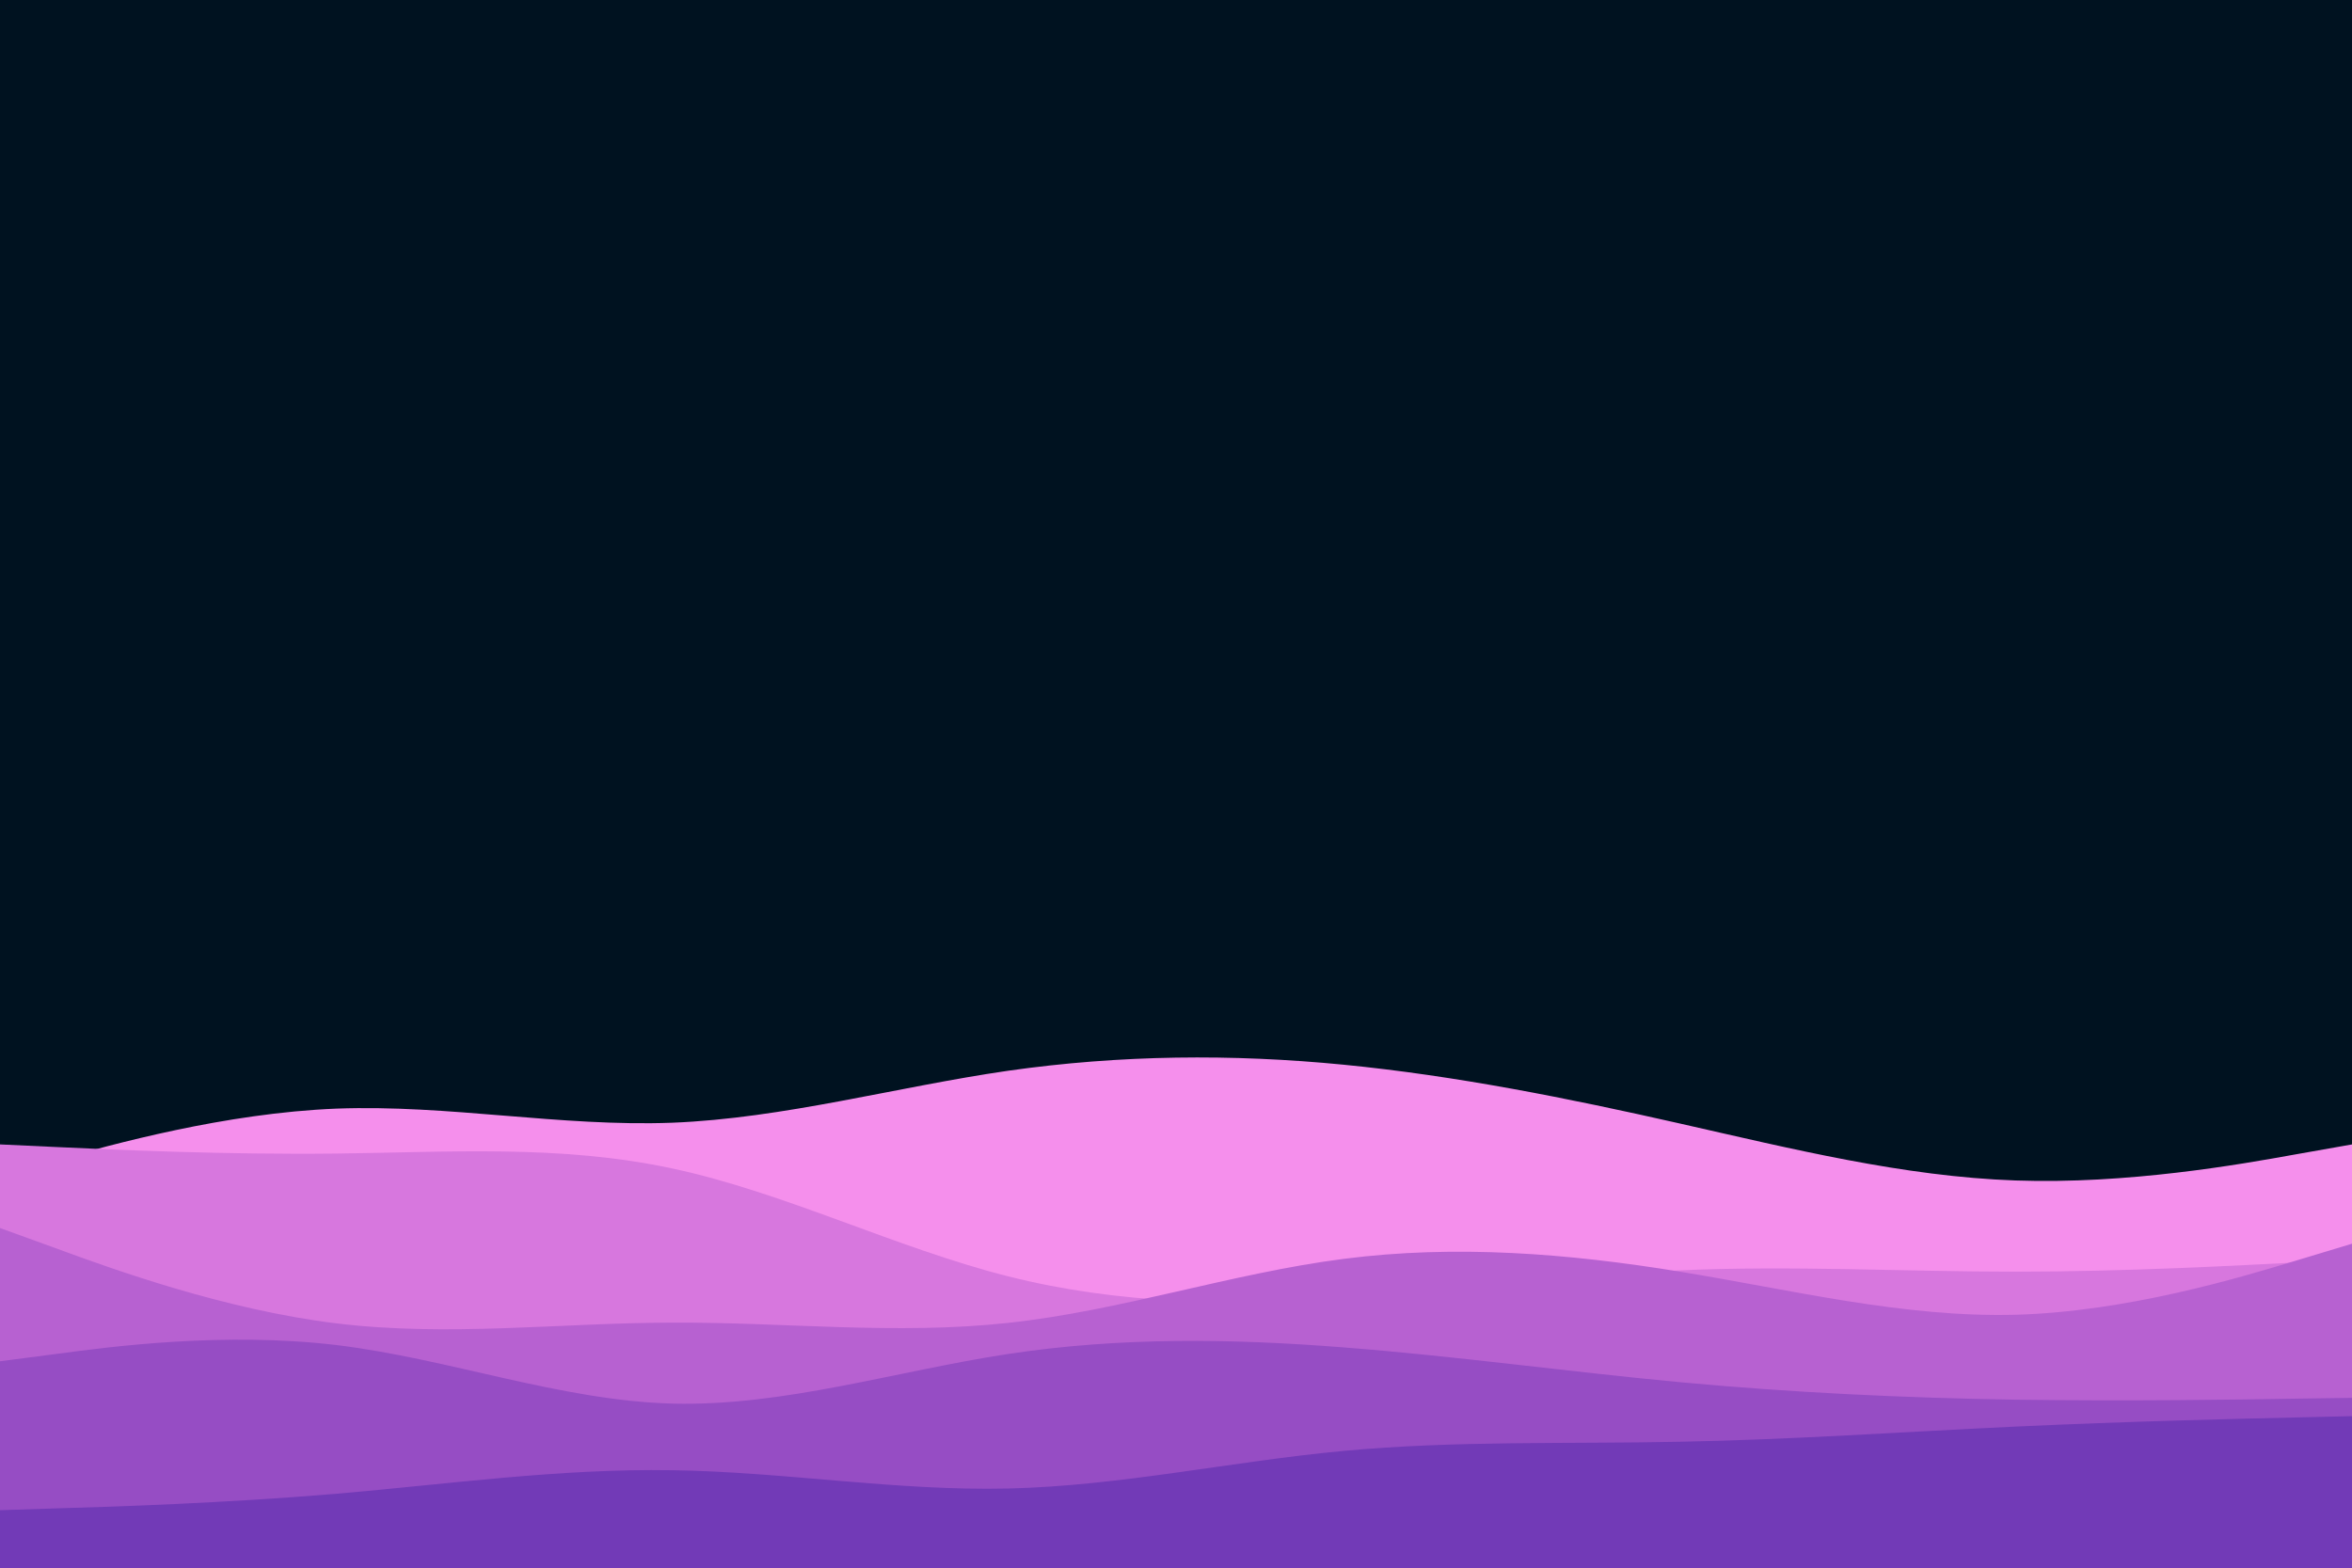
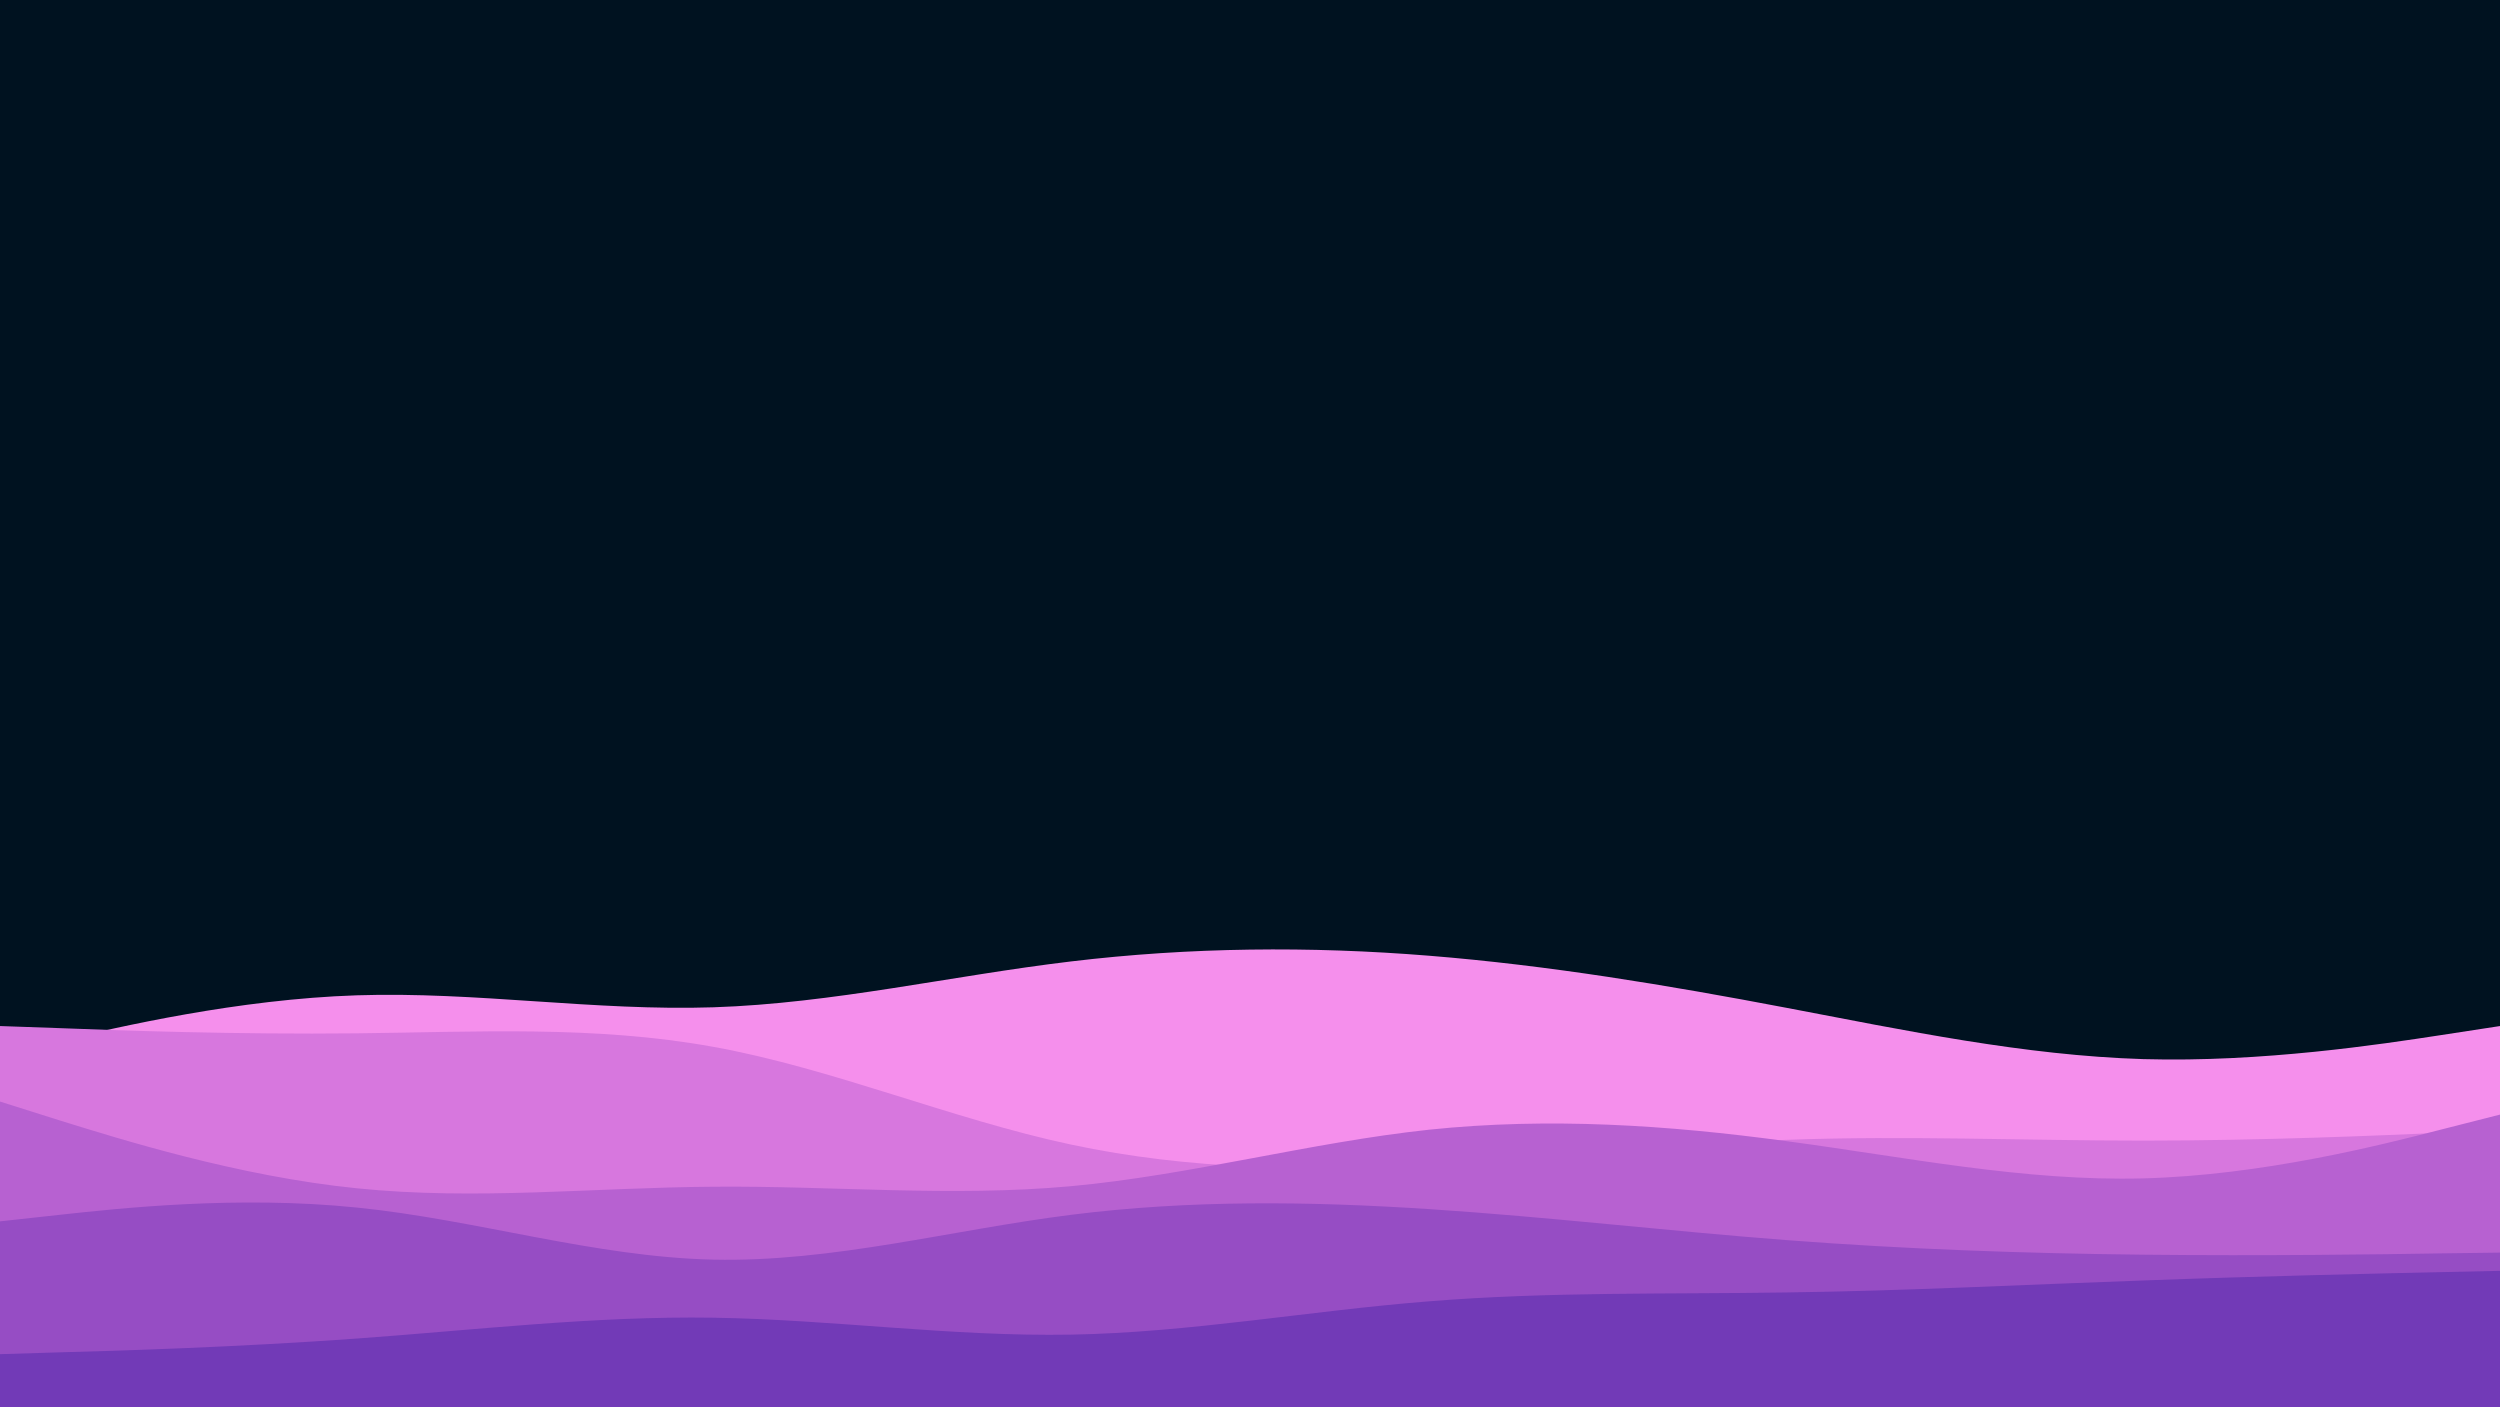
- <svg xmlns="http://www.w3.org/2000/svg" id="visual" viewBox="0 0 900 600" width="100%" height="100%" version="1.1">
-   <rect x="0" y="0" width="900" height="600" fill="#001220" />
-   <path d="M0 450L21.5 444C43 438 86 426 128.8 424.3C171.7 422.7 214.3 431.3 257.2 429.7C300 428 343 416 385.8 409.8C428.7 403.7 471.3 403.3 514.2 407.5C557 411.7 600 420.3 642.8 430C685.7 439.7 728.3 450.3 771.2 451.8C814 453.3 857 445.7 878.5 441.8L900 438L900 601L878.5 601C857 601 814 601 771.2 601C728.3 601 685.7 601 642.8 601C600 601 557 601 514.2 601C471.3 601 428.7 601 385.8 601C343 601 300 601 257.2 601C214.3 601 171.7 601 128.8 601C86 601 43 601 21.5 601L0 601Z" fill="#f58fec" />
-   <path d="M0 438L21.5 439C43 440 86 442 128.8 441.5C171.7 441 214.3 438 257.2 447.2C300 456.3 343 477.7 385.8 488.5C428.7 499.3 471.3 499.7 514.2 496.8C557 494 600 488 642.8 486.2C685.7 484.3 728.3 486.7 771.2 486.7C814 486.7 857 484.3 878.5 483.2L900 482L900 601L878.5 601C857 601 814 601 771.2 601C728.3 601 685.7 601 642.8 601C600 601 557 601 514.2 601C471.3 601 428.7 601 385.8 601C343 601 300 601 257.2 601C214.3 601 171.7 601 128.8 601C86 601 43 601 21.5 601L0 601Z" fill="#d777de" />
-   <path d="M0 470L21.5 477.8C43 485.7 86 501.3 128.8 506.5C171.7 511.7 214.3 506.3 257.2 506.2C300 506 343 511 385.8 506.3C428.7 501.7 471.3 487.3 514.2 481.8C557 476.3 600 479.7 642.8 486.7C685.7 493.7 728.3 504.3 771.2 503.2C814 502 857 489 878.5 482.5L900 476L900 601L878.5 601C857 601 814 601 771.2 601C728.3 601 685.7 601 642.8 601C600 601 557 601 514.2 601C471.3 601 428.7 601 385.8 601C343 601 300 601 257.2 601C214.3 601 171.7 601 128.8 601C86 601 43 601 21.5 601L0 601Z" fill="#b761d1" />
-   <path d="M0 521L21.5 518.2C43 515.3 86 509.7 128.8 514.8C171.7 520 214.3 536 257.2 537.2C300 538.3 343 524.7 385.8 518.2C428.7 511.7 471.3 512.3 514.2 515.7C557 519 600 525 642.8 529C685.7 533 728.3 535 771.2 535.7C814 536.3 857 535.7 878.5 535.3L900 535L900 601L878.5 601C857 601 814 601 771.2 601C728.3 601 685.7 601 642.8 601C600 601 557 601 514.2 601C471.3 601 428.7 601 385.8 601C343 601 300 601 257.2 601C214.3 601 171.7 601 128.8 601C86 601 43 601 21.5 601L0 601Z" fill="#964dc4" />
-   <path d="M0 578L21.5 577.3C43 576.7 86 575.3 128.8 571.7C171.7 568 214.3 562 257.2 562.7C300 563.3 343 570.7 385.8 569.7C428.7 568.7 471.3 559.3 514.2 555.3C557 551.3 600 552.7 642.8 551.8C685.7 551 728.3 548 771.2 546C814 544 857 543 878.5 542.5L900 542L900 601L878.5 601C857 601 814 601 771.2 601C728.3 601 685.7 601 642.8 601C600 601 557 601 514.2 601C471.3 601 428.7 601 385.8 601C343 601 300 601 257.2 601C214.3 601 171.7 601 128.8 601C86 601 43 601 21.5 601L0 601Z" fill="#723ab7" />
+ <svg xmlns="http://www.w3.org/2000/svg" id="visual" viewBox="0 0 960 540" width="100%" height="100%" version="1.1">
+   <rect x="0" y="0" width="960" height="540" fill="#001220" />
+   <path d="M0 405L22.8 399.7C45.7 394.3 91.3 383.7 137 382.2C182.7 380.7 228.3 388.3 274 386.8C319.7 385.3 365.3 374.7 411.2 369.2C457 363.7 503 363.3 548.8 367C594.7 370.7 640.3 378.3 686 387C731.7 395.7 777.3 405.3 823 406.7C868.7 408 914.3 401 937.2 397.5L960 394L960 541L937.2 541C914.3 541 868.7 541 823 541C777.3 541 731.7 541 686 541C640.3 541 594.7 541 548.8 541C503 541 457 541 411.2 541C365.3 541 319.7 541 274 541C228.3 541 182.7 541 137 541C91.3 541 45.7 541 22.8 541L0 541Z" fill="#f58fec" />
+   <path d="M0 394L22.8 394.8C45.7 395.7 91.3 397.3 137 396.8C182.7 396.3 228.3 393.7 274 402C319.7 410.3 365.3 429.7 411.2 439.5C457 449.3 503 449.7 548.8 447.2C594.7 444.7 640.3 439.3 686 437.7C731.7 436 777.3 438 823 438C868.7 438 914.3 436 937.2 435L960 434L960 541L937.2 541C914.3 541 868.7 541 823 541C777.3 541 731.7 541 686 541C640.3 541 594.7 541 548.8 541C503 541 457 541 411.2 541C365.3 541 319.7 541 274 541C228.3 541 182.7 541 137 541C91.3 541 45.7 541 22.8 541L0 541Z" fill="#d777de" />
+   <path d="M0 423L22.8 430.2C45.7 437.3 91.3 451.7 137 456.3C182.7 461 228.3 456 274 455.7C319.7 455.3 365.3 459.7 411.2 455.5C457 451.3 503 438.7 548.8 433.8C594.7 429 640.3 432 686 438.2C731.7 444.3 777.3 453.7 823 452.5C868.7 451.3 914.3 439.7 937.2 433.8L960 428L960 541L937.2 541C914.3 541 868.7 541 823 541C777.3 541 731.7 541 686 541C640.3 541 594.7 541 548.8 541C503 541 457 541 411.2 541C365.3 541 319.7 541 274 541C228.3 541 182.7 541 137 541C91.3 541 45.7 541 22.8 541L0 541Z" fill="#b761d1" />
+   <path d="M0 469L22.8 466.5C45.7 464 91.3 459 137 463.7C182.7 468.3 228.3 482.7 274 483.7C319.7 484.7 365.3 472.3 411.2 466.5C457 460.7 503 461.3 548.8 464.3C594.7 467.3 640.3 472.7 686 476.2C731.7 479.7 777.3 481.3 823 481.8C868.7 482.3 914.3 481.7 937.2 481.3L960 481L960 541L937.2 541C914.3 541 868.7 541 823 541C777.3 541 731.7 541 686 541C640.3 541 594.7 541 548.8 541C503 541 457 541 411.2 541C365.3 541 319.7 541 274 541C228.3 541 182.7 541 137 541C91.3 541 45.7 541 22.8 541L0 541Z" fill="#964dc4" />
+   <path d="M0 520L22.8 519.3C45.7 518.7 91.3 517.3 137 514C182.7 510.7 228.3 505.3 274 506C319.7 506.7 365.3 513.3 411.2 512.5C457 511.7 503 503.3 548.8 499.7C594.7 496 640.3 497 686 496.3C731.7 495.7 777.3 493.3 823 491.7C868.7 490 914.3 489 937.2 488.5L960 488L960 541L937.2 541C914.3 541 868.7 541 823 541C777.3 541 731.7 541 686 541C640.3 541 594.7 541 548.8 541C503 541 457 541 411.2 541C365.3 541 319.7 541 274 541C228.3 541 182.7 541 137 541C91.3 541 45.7 541 22.8 541L0 541Z" fill="#723ab7" />
</svg>
